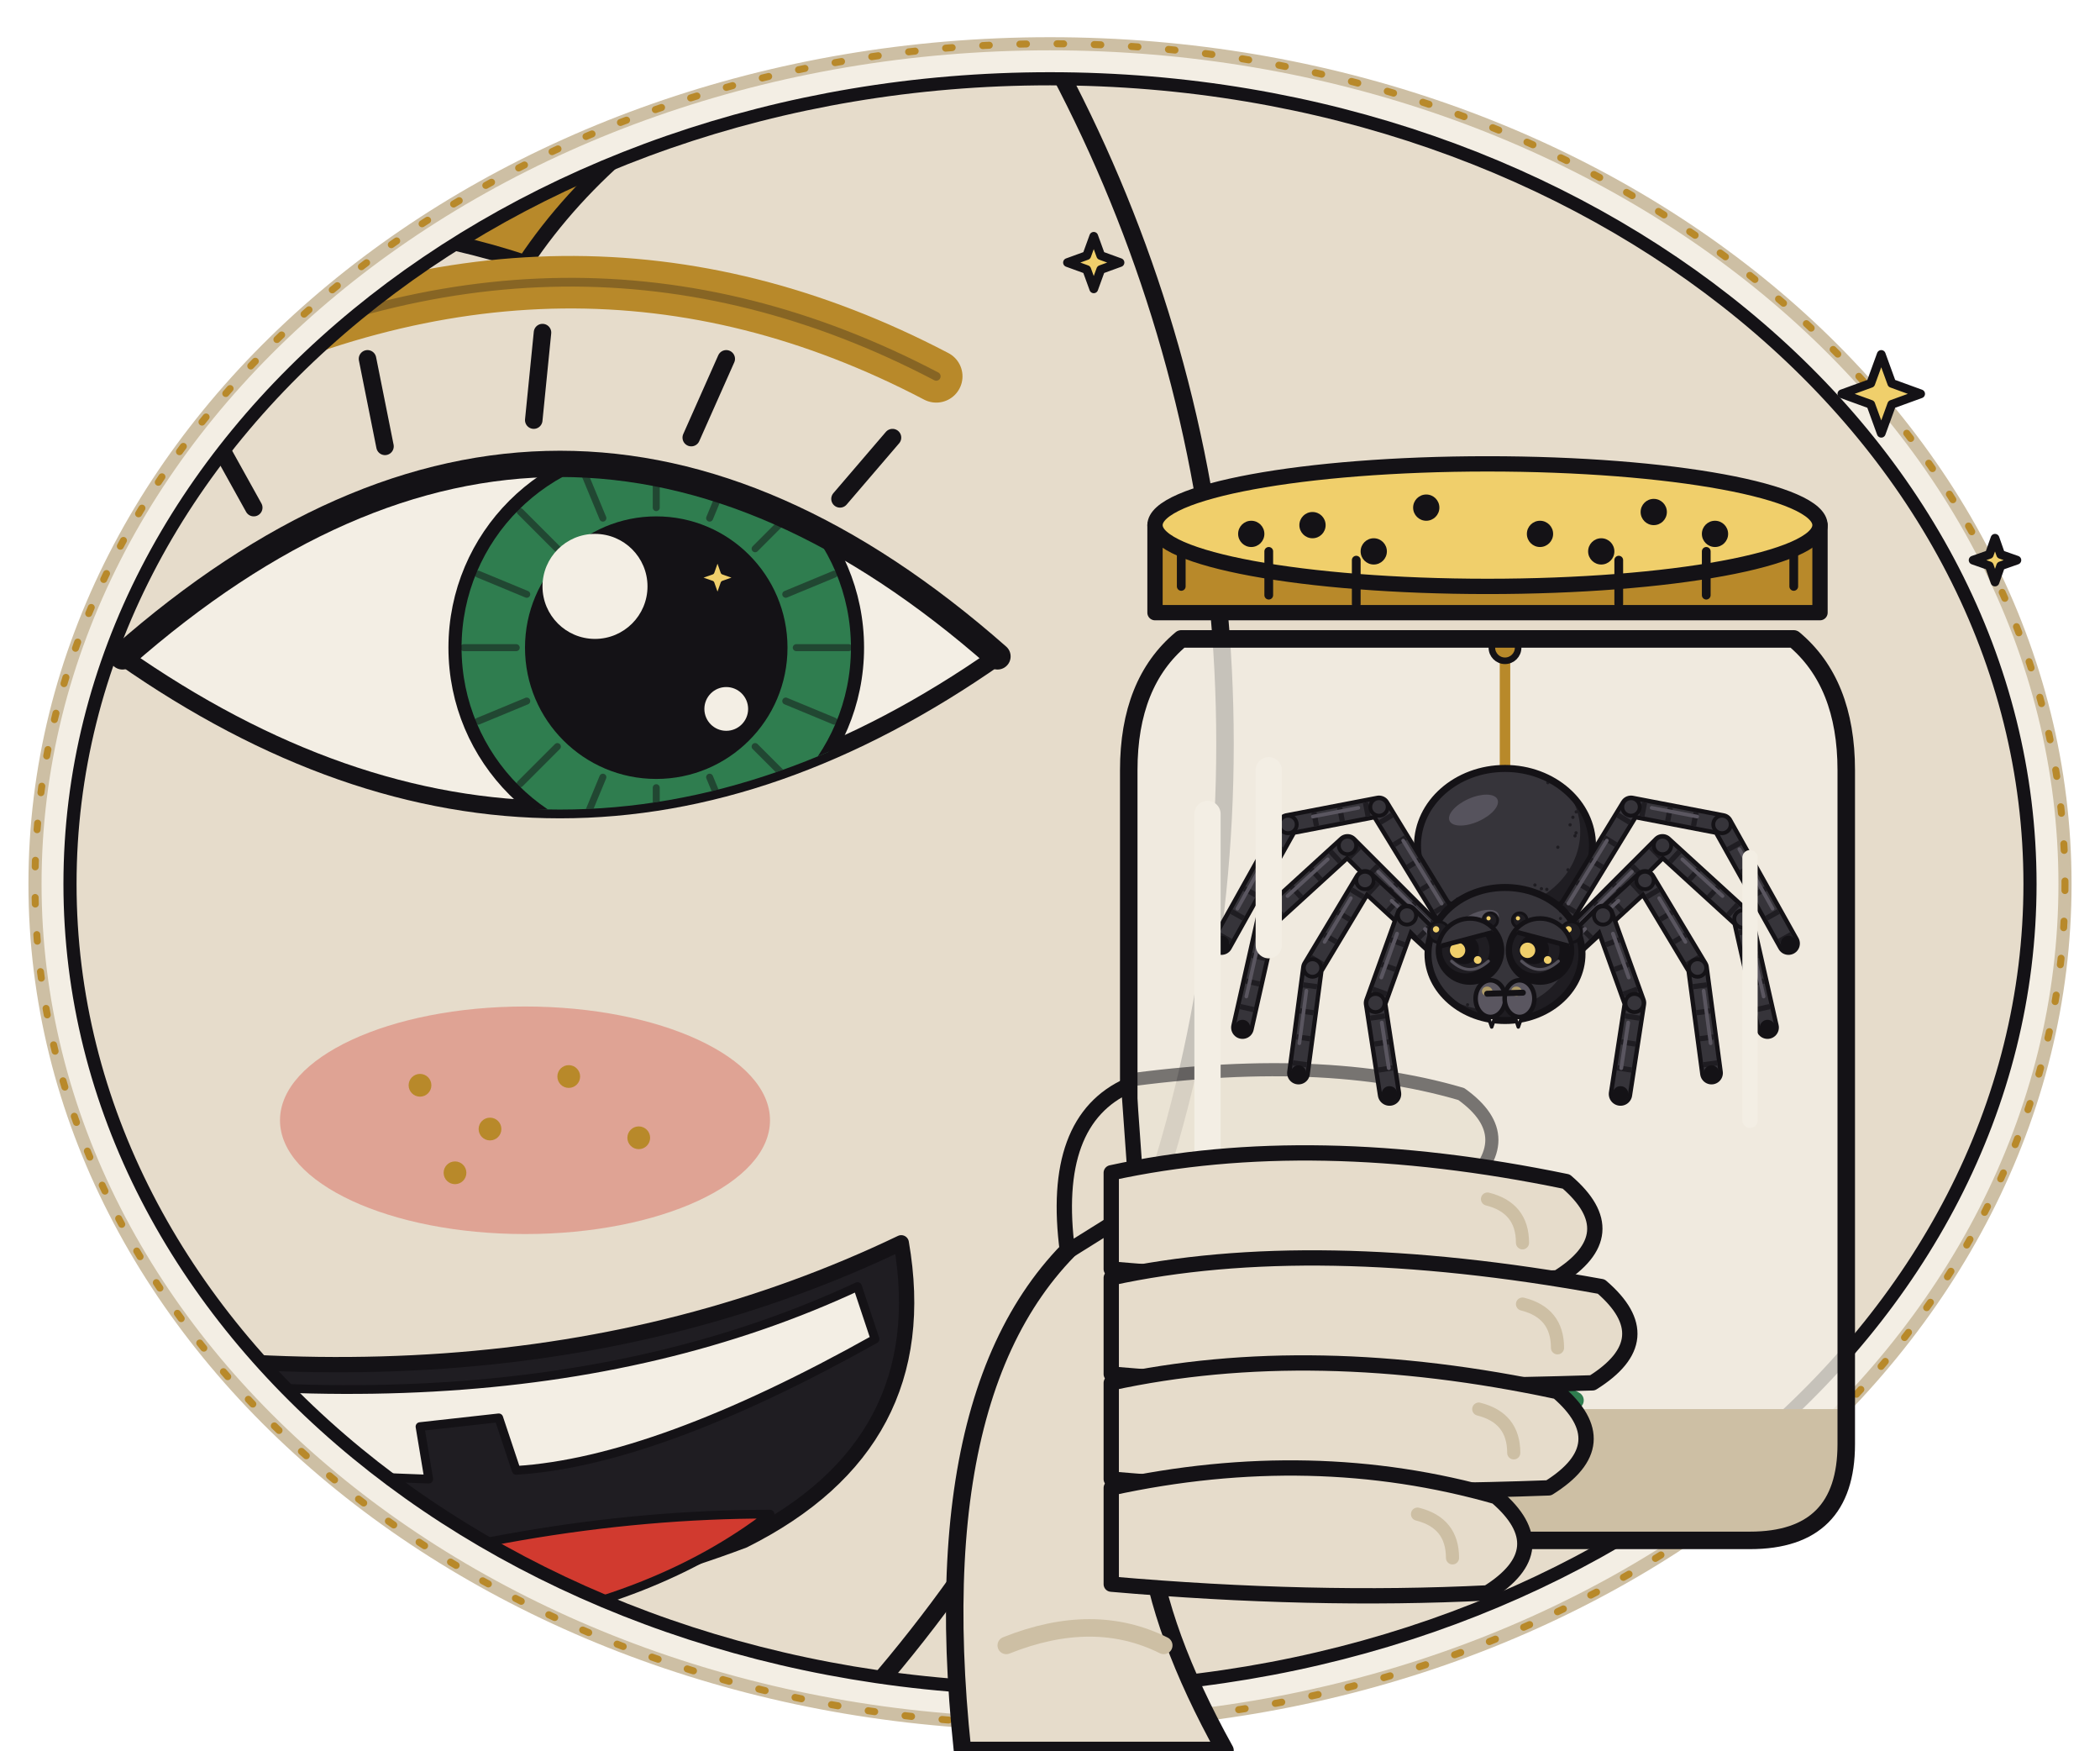
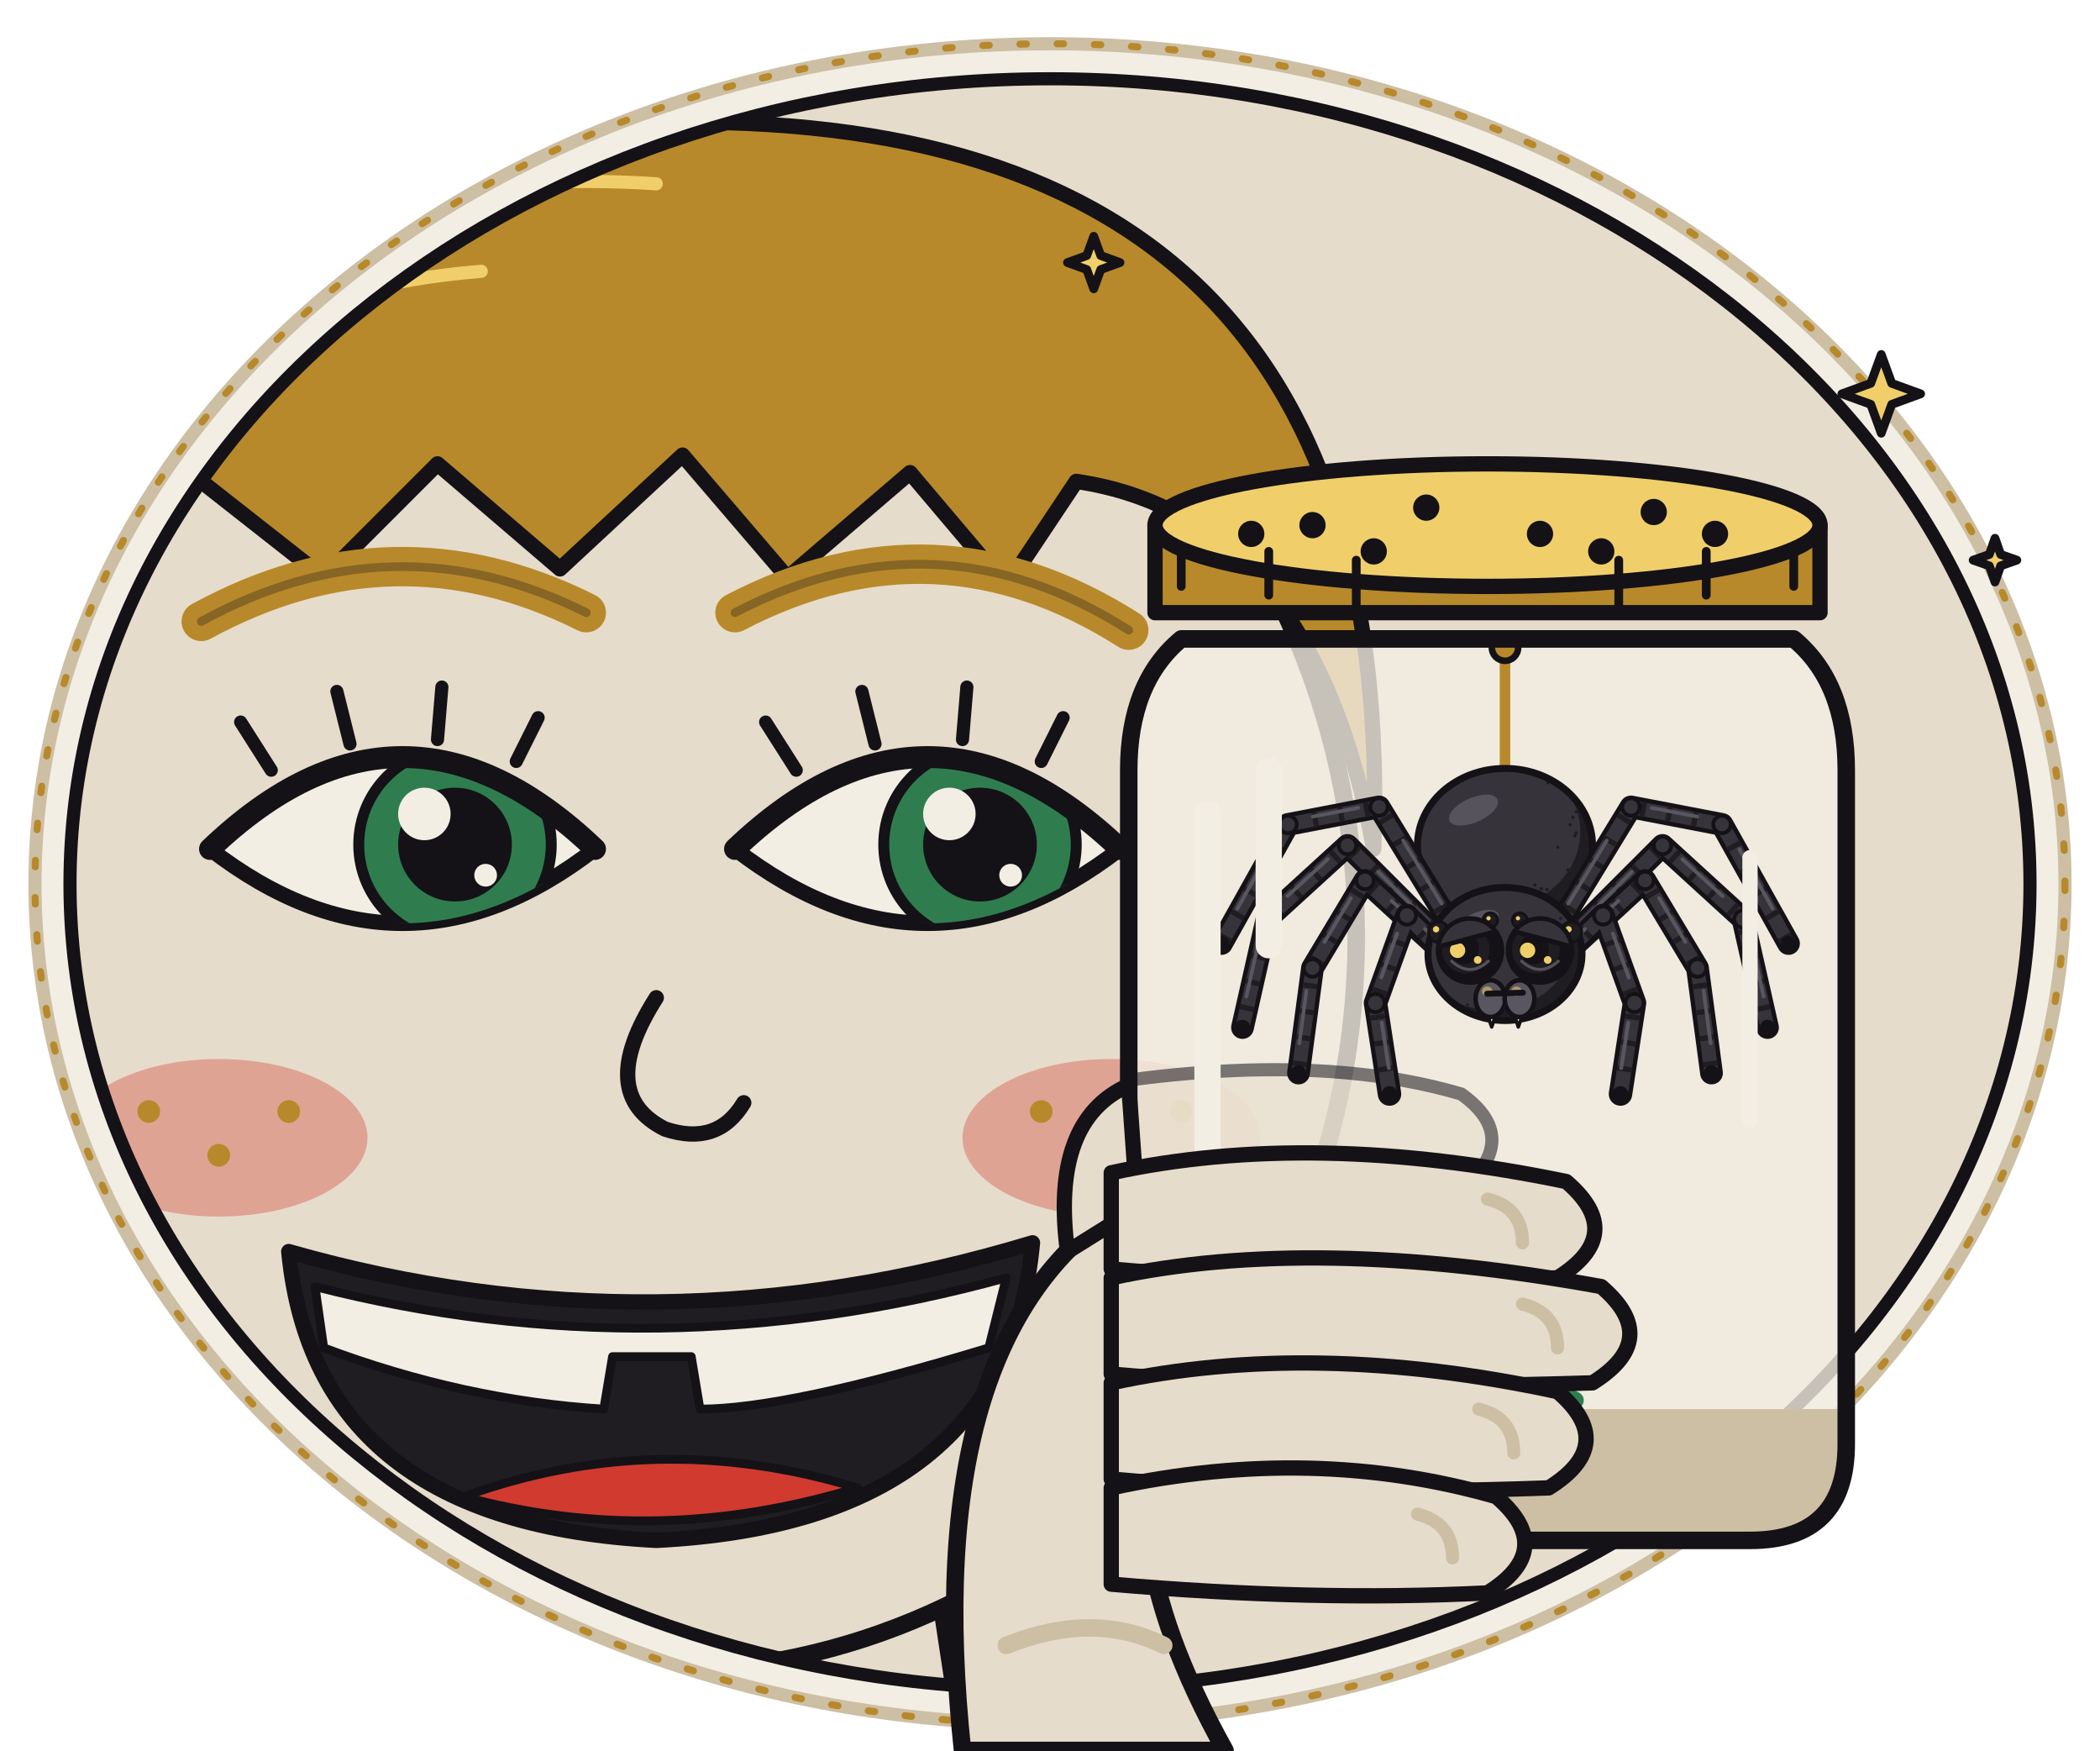
<svg xmlns="http://www.w3.org/2000/svg" viewBox="0 0 480 400" role="img" aria-labelledby="creature-child-title">
  <clipPath id="cr-kid-ov0">
    <ellipse cx="240" cy="202" rx="224" ry="184" fill="#000" />
  </clipPath>
  <ellipse cx="240" cy="202" rx="232" ry="192" fill="#f3eee4" stroke="#cdbfa4" stroke-width="3" />
  <ellipse cx="240" cy="202" rx="224" ry="184" fill="#e6dccb" stroke="#cdbfa4" stroke-width="2.5" />
  <g clip-path="url(#cr-kid-ov0)">
-     <circle cx="-50" cy="170" r="330" fill="#e6dccb" stroke="#141216" stroke-width="4" />
-     <path d="M-40 20 Q60 -30 180 10 Q140 30 120 60 Q60 40 -40 60 Z" fill="#b8892a" stroke="#141216" stroke-width="3.5" stroke-linecap="round" stroke-linejoin="round" />
-     <path d="M60 28 q30 -6 60 4 M10 40 q30 -8 60 0" fill="none" stroke="#f0cf6b" stroke-width="3" stroke-linecap="round" stroke-linejoin="round" />
-     <path d="M40 88 Q130 42 214 86" fill="none" stroke="#b8892a" stroke-width="12" stroke-linecap="round" stroke-linejoin="round" />
-     <path d="M40 88 Q130 42 214 86" fill="none" stroke="#141216" stroke-width="2" stroke-linecap="round" stroke-linejoin="round" opacity="0.3" />
-     <path d="M28 150 Q128 62 228 150 Q128 220 28 150 Z" fill="#f3eee4" stroke="#141216" stroke-width="4" stroke-linecap="round" stroke-linejoin="round" />
+     <path d="M80 400 L90 334 L210 334 L220 400 Z" fill="#e6dccb" stroke="#141216" stroke-width="3.5" stroke-linecap="round" stroke-linejoin="round" />
+     <ellipse cx="-8" cy="220" rx="26" ry="40" fill="#e6dccb" stroke="#141216" stroke-width="3.5" />
+     <ellipse cx="150" cy="214" rx="160" ry="168" fill="#e6dccb" stroke="#141216" stroke-width="4" />
+     <path d="M-14 194 Q-20 24 150 28 Q320 24 314 194 Q300 118 246 110 L230 134 L208 108 L180 132 L156 104 L128 130 L100 106 L74 132 L46 110 Q0 118 -14 194 Z" fill="#b8892a" stroke="#141216" stroke-width="3.5" stroke-linecap="round" stroke-linejoin="round" />
+     <path d="M40 64 q50 -26 110 -22 M20 96 q40 -30 90 -34" fill="none" stroke="#f0cf6b" stroke-width="3" stroke-linecap="round" stroke-linejoin="round" />
+     <path d="M48 194 Q92 152 136 194 Q92 228 48 194 Z" fill="#f3eee4" stroke="#141216" stroke-width="3.5" stroke-linecap="round" stroke-linejoin="round" />
    <clipPath id="cr-kid-eye1">
-       <path d="M28 150 Q128 62 228 150 Q128 220 28 150 Z" />
+       <path d="M48 194 Q92 152 136 194 Q92 228 48 194 Z" />
    </clipPath>
    <g clip-path="url(#cr-kid-eye1)">
-       <circle cx="150" cy="148" r="46" fill="#2f7d4f" stroke="#141216" stroke-width="3" />
-       <circle cx="150" cy="148" r="30" fill="#141216" />
-       <path d="M182 148 L194 148M179.6 160.2 L190.7 164.8M172.6 170.6 L181.1 179.1M162.2 177.6 L166.8 188.7M150 180 L150 192M137.8 177.6 L133.2 188.7M127.4 170.6 L118.9 179.1M120.4 160.2 L109.3 164.8M118 148 L106 148M120.4 135.8 L109.3 131.2M127.4 125.4 L118.9 116.9M137.8 118.4 L133.2 107.3M150 116 L150 104M162.2 118.4 L166.8 107.3M172.6 125.4 L181.1 116.9M179.6 135.8 L190.7 131.2" fill="none" stroke="#141216" stroke-width="1.6" stroke-linecap="round" stroke-linejoin="round" opacity="0.5" />
-       <circle cx="136" cy="134" r="12" fill="#f3eee4" />
-       <circle cx="166" cy="162" r="5" fill="#f3eee4" />
-       <path d="M164 127L165.3 130.7L169 132L165.3 133.3L164 137L162.7 133.3L159 132L162.7 130.7Z" fill="#f0cf6b" stroke="#141216" stroke-width="1.2" stroke-linecap="round" stroke-linejoin="round" />
-       <path d="M28 150 Q128 62 228 150 L238 80 L18 80 Z" fill="#e6dccb" opacity="0" />
+       <circle cx="104" cy="193" r="22" fill="#2f7d4f" stroke="#141216" stroke-width="2.5" />
+       <circle cx="104" cy="193" r="13" fill="#141216" />
+       <circle cx="97" cy="186" r="6" fill="#f3eee4" />
+       <circle cx="111" cy="200" r="2.6" fill="#f3eee4" />
    </g>
-     <path d="M28 150 Q128 62 228 150" fill="none" stroke="#141216" stroke-width="6" stroke-linecap="round" stroke-linejoin="round" />
-     <path d="M58 116 l-10 -18 M88 102 l-4 -20 M122 96 l2 -20 M158 100 l8 -18 M192 114 l12 -14" fill="none" stroke="#141216" stroke-width="4" stroke-linecap="round" stroke-linejoin="round" />
-     <ellipse cx="120" cy="256" rx="56" ry="26" fill="#d13a2f" opacity="0.35" />
-     <circle cx="96" cy="248" r="2.6" fill="#b8892a" />
-     <circle cx="112" cy="258" r="2.6" fill="#b8892a" />
-     <circle cx="130" cy="246" r="2.6" fill="#b8892a" />
-     <circle cx="146" cy="260" r="2.6" fill="#b8892a" />
-     <circle cx="104" cy="268" r="2.6" fill="#b8892a" />
-     <path d="M-20 300 Q110 330 206 284 Q214 330 170 352 Q80 386 -20 350 Z" fill="#1f1d22" stroke="#141216" stroke-width="3.5" stroke-linecap="round" stroke-linejoin="round" />
-     <path d="M-20 306 Q110 334 196 294 L200 306 Q150 334 118 336 L114 324 L96 326 L98 338 Q40 336 -20 326 Z" fill="#f3eee4" stroke="#141216" stroke-width="2" stroke-linecap="round" stroke-linejoin="round" />
-     <path d="M60 366 Q120 346 176 346 Q150 366 110 372 Q84 374 60 366 Z" fill="#d13a2f" stroke="#141216" stroke-width="2" stroke-linecap="round" stroke-linejoin="round" />
+     <path d="M48 194 Q92 152 136 194" fill="none" stroke="#141216" stroke-width="5" stroke-linecap="round" stroke-linejoin="round" />
+     <path d="M62 176 l-7 -11 M80 170 l-3 -12 M100 169 l1 -12 M118 174 l5 -10" fill="none" stroke="#141216" stroke-width="3" stroke-linecap="round" stroke-linejoin="round" />
+     <path d="M168 194 Q212 152 256 194 Q212 228 168 194 Z" fill="#f3eee4" stroke="#141216" stroke-width="3.5" stroke-linecap="round" stroke-linejoin="round" />
+     <clipPath id="cr-kid-eye2">
+       <path d="M168 194 Q212 152 256 194 Q212 228 168 194 Z" />
+     </clipPath>
+     <g clip-path="url(#cr-kid-eye2)">
+       <circle cx="224" cy="193" r="22" fill="#2f7d4f" stroke="#141216" stroke-width="2.5" />
+       <circle cx="224" cy="193" r="13" fill="#141216" />
+       <circle cx="217" cy="186" r="6" fill="#f3eee4" />
+       <circle cx="231" cy="200" r="2.6" fill="#f3eee4" />
+     </g>
+     <path d="M168 194 Q212 152 256 194" fill="none" stroke="#141216" stroke-width="5" stroke-linecap="round" stroke-linejoin="round" />
+     <path d="M182 176 l-7 -11 M200 170 l-3 -12 M220 169 l1 -12 M238 174 l5 -10" fill="none" stroke="#141216" stroke-width="3" stroke-linecap="round" stroke-linejoin="round" />
+     <path d="M46 142 Q90 118 134 140 M168 140 Q214 116 258 144" fill="none" stroke="#b8892a" stroke-width="9" stroke-linecap="round" stroke-linejoin="round" />
+     <path d="M46 142 Q90 118 134 140 M168 140 Q214 116 258 144" fill="none" stroke="#141216" stroke-width="2" stroke-linecap="round" stroke-linejoin="round" opacity="0.3" />
+     <path d="M150 228 q-14 22 2 30 q12 4 18 -6" fill="none" stroke="#141216" stroke-width="3.5" stroke-linecap="round" stroke-linejoin="round" />
+     <ellipse cx="50" cy="260" rx="34" ry="18" fill="#d13a2f" opacity="0.35" />
+     <ellipse cx="254" cy="260" rx="34" ry="18" fill="#d13a2f" opacity="0.35" />
+     <circle cx="34" cy="254" r="2.6" fill="#b8892a" />
+     <circle cx="50" cy="264" r="2.6" fill="#b8892a" />
+     <circle cx="66" cy="254" r="2.6" fill="#b8892a" />
+     <circle cx="238" cy="254" r="2.6" fill="#b8892a" />
+     <circle cx="254" cy="264" r="2.6" fill="#b8892a" />
+     <circle cx="270" cy="254" r="2.6" fill="#b8892a" />
+     <path d="M66 286 Q150 310 236 284 Q230 348 150 352 Q72 348 66 286 Z" fill="#1f1d22" stroke="#141216" stroke-width="3.5" stroke-linecap="round" stroke-linejoin="round" />
+     <path d="M72 294 Q150 314 230 292 L226 308 Q180 322 160 322 L158 310 L140 310 L138 322 Q106 320 74 308 Z" fill="#f3eee4" stroke="#141216" stroke-width="2" stroke-linecap="round" stroke-linejoin="round" />
+     <path d="M106 342 Q150 326 196 340 Q150 354 106 342 Z" fill="#d13a2f" stroke="#141216" stroke-width="2" stroke-linecap="round" stroke-linejoin="round" />
  </g>
  <ellipse cx="240" cy="202" rx="224" ry="184" fill="none" stroke="#141216" stroke-width="3" />
  <ellipse cx="240" cy="202" rx="232" ry="192" fill="none" stroke="#b8892a" stroke-width="1.6" stroke-dasharray="1.5 7" stroke-linecap="round" />
-   <clipPath id="cr-kid-jar2">
+   <clipPath id="cr-kid-jar3">
    <path d="M270 146 Q258 156 258 176 V330 Q258 352 280 352 H400 Q422 352 422 330 V176 Q422 156 410 146 Z" />
  </clipPath>
  <path d="M270 146 Q258 156 258 176 V330 Q258 352 280 352 H400 Q422 352 422 330 V176 Q422 156 410 146 Z" fill="#f3eee4" opacity="0.8" />
-   <g clip-path="url(#cr-kid-jar2)">
+   <g clip-path="url(#cr-kid-jar3)">
    <path d="M250 322 H430 V366 H250 Z" fill="#cdbfa4" />
    <path d="M280 322 q20 -14 40 -2 q18 -12 40 0" fill="none" stroke="#2f7d4f" stroke-width="4" stroke-linecap="round" stroke-linejoin="round" />
    <path d="M250 248 Q300 240 334 250 Q348 260 334 272 Q300 278 250 274 Z" fill="#e6dccb" stroke="#141216" stroke-width="3" stroke-linecap="round" stroke-linejoin="round" opacity="0.55" />
    <path d="M344 148 V177.6" fill="none" stroke="#b8892a" stroke-width="2.4" stroke-linecap="round" stroke-linejoin="round" />
    <circle cx="344" cy="148" r="3" fill="#b8892a" stroke="#141216" stroke-width="1.5" />
    <g transform="translate(344 218) rotate(0) scale(0.4 0.4)">
      <g transform="rotate(0 0 -62)">
-         <clipPath id="cr-kid-c3">
+         <clipPath id="cr-kid-c4">
          <ellipse cx="0" cy="-62" rx="50" ry="44" fill="#000" />
        </clipPath>
        <ellipse cx="0" cy="-62" rx="50" ry="44" fill="#1f1d22" />
-         <g clip-path="url(#cr-kid-c3)">
+         <g clip-path="url(#cr-kid-c4)">
          <ellipse cx="-8" cy="-69.9" rx="51" ry="44.9" fill="#36343a" />
          <path d="M23.9 -36.9h0M36 -48.1h0M24.5 -97.9h0M5 -29.3h0M-25.9 -30.8h0M30.2 -61h0M40 -67.5h0M40.6 -69.2h0M37.2 -73.8h0M19.5 -35.4h0M-27.3 -31.3h0M-28.1 -30.4h0M-18.5 -33.8h0M17.1 -39.4h0M40.7 -81.2h0M20.8 -37.3h0M38.8 -78.1h0" stroke="#1f1d22" stroke-width="1.9" stroke-linecap="round" />
          <ellipse cx="-18" cy="-82.2" rx="15" ry="7" fill="#5a5660" transform="rotate(-24 -18 -82.2)" opacity="0.9" />
        </g>
        <ellipse cx="0" cy="-62" rx="50" ry="44" fill="none" stroke="#141216" stroke-width="4" />
      </g>
      <g>
        <path d="M28 -12 L72 -84 L124 -74 L162 -6" fill="none" stroke="#141216" stroke-width="13" stroke-linecap="round" stroke-linejoin="round" />
        <path d="M28 -12 L72 -84 L124 -74 L162 -6" fill="none" stroke="#36343a" stroke-width="8" stroke-linecap="round" stroke-linejoin="round" />
        <path d="M28 -12 L72 -84 L124 -74 L162 -6" fill="none" stroke="#1f1d22" stroke-width="8" stroke-dasharray="3 12" stroke-linejoin="round" />
        <path d="M36.2 -28.8 L58.2 -64.8M83.8 -83.5 L109.8 -78.5M133.9 -59.9 L152.9 -25.9" stroke="#5a5660" stroke-width="2.1" stroke-linecap="round" fill="none" />
        <circle cx="72" cy="-84" r="5" fill="#36343a" stroke="#141216" stroke-width="2.2" />
        <circle cx="124" cy="-74" r="5" fill="#36343a" stroke="#141216" stroke-width="2.2" />
        <circle cx="162" cy="-6" r="4.4" fill="#141216" />
      </g>
      <g>
        <path d="M-28 -12 L-72 -84 L-124 -74 L-162 -6" fill="none" stroke="#141216" stroke-width="13" stroke-linecap="round" stroke-linejoin="round" />
        <path d="M-28 -12 L-72 -84 L-124 -74 L-162 -6" fill="none" stroke="#36343a" stroke-width="8" stroke-linecap="round" stroke-linejoin="round" />
        <path d="M-28 -12 L-72 -84 L-124 -74 L-162 -6" fill="none" stroke="#1f1d22" stroke-width="8" stroke-dasharray="3 12" stroke-linejoin="round" />
        <path d="M-36.2 -28.8 L-58.2 -64.8M-83.8 -83.5 L-109.8 -78.5M-133.9 -59.9 L-152.9 -25.9" stroke="#5a5660" stroke-width="2.1" stroke-linecap="round" fill="none" />
        <circle cx="-72" cy="-84" r="5" fill="#36343a" stroke="#141216" stroke-width="2.2" />
        <circle cx="-124" cy="-74" r="5" fill="#36343a" stroke="#141216" stroke-width="2.2" />
        <circle cx="-162" cy="-6" r="4.4" fill="#141216" />
      </g>
      <g>
        <path d="M32 -4 L90 -62 L136 -20 L150 42" fill="none" stroke="#141216" stroke-width="13" stroke-linecap="round" stroke-linejoin="round" />
        <path d="M32 -4 L90 -62 L136 -20 L150 42" fill="none" stroke="#36343a" stroke-width="8" stroke-linecap="round" stroke-linejoin="round" />
        <path d="M32 -4 L90 -62 L136 -20 L150 42" fill="none" stroke="#1f1d22" stroke-width="8" stroke-dasharray="3 12" stroke-linejoin="round" />
        <path d="M43.5 -18 L72.5 -47M101.3 -54.1 L124.3 -33.1M140.8 -6.7 L147.8 24.3" stroke="#5a5660" stroke-width="2.1" stroke-linecap="round" fill="none" />
        <circle cx="90" cy="-62" r="5" fill="#36343a" stroke="#141216" stroke-width="2.2" />
        <circle cx="136" cy="-20" r="5" fill="#36343a" stroke="#141216" stroke-width="2.2" />
        <circle cx="150" cy="42" r="4.4" fill="#141216" />
      </g>
      <g>
        <path d="M-32 -4 L-90 -62 L-136 -20 L-150 42" fill="none" stroke="#141216" stroke-width="13" stroke-linecap="round" stroke-linejoin="round" />
        <path d="M-32 -4 L-90 -62 L-136 -20 L-150 42" fill="none" stroke="#36343a" stroke-width="8" stroke-linecap="round" stroke-linejoin="round" />
        <path d="M-32 -4 L-90 -62 L-136 -20 L-150 42" fill="none" stroke="#1f1d22" stroke-width="8" stroke-dasharray="3 12" stroke-linejoin="round" />
        <path d="M-43.5 -18 L-72.5 -47M-101.3 -54.1 L-124.3 -33.1M-140.8 -6.7 L-147.8 24.3" stroke="#5a5660" stroke-width="2.1" stroke-linecap="round" fill="none" />
        <circle cx="-90" cy="-62" r="5" fill="#36343a" stroke="#141216" stroke-width="2.2" />
        <circle cx="-136" cy="-20" r="5" fill="#36343a" stroke="#141216" stroke-width="2.2" />
        <circle cx="-150" cy="42" r="4.4" fill="#141216" />
      </g>
      <g>
        <path d="M30 4 L80 -42 L110 8 L118 68" fill="none" stroke="#141216" stroke-width="13" stroke-linecap="round" stroke-linejoin="round" />
        <path d="M30 4 L80 -42 L110 8 L118 68" fill="none" stroke="#36343a" stroke-width="8" stroke-linecap="round" stroke-linejoin="round" />
        <path d="M30 4 L80 -42 L110 8 L118 68" fill="none" stroke="#1f1d22" stroke-width="8" stroke-dasharray="3 12" stroke-linejoin="round" />
        <path d="M39.8 -7.4 L64.8 -30.4M88.1 -31.9 L103.1 -6.9M113.5 21 L117.5 51" stroke="#5a5660" stroke-width="2.1" stroke-linecap="round" fill="none" />
        <circle cx="80" cy="-42" r="5" fill="#36343a" stroke="#141216" stroke-width="2.2" />
        <circle cx="110" cy="8" r="5" fill="#36343a" stroke="#141216" stroke-width="2.2" />
        <circle cx="118" cy="68" r="4.4" fill="#141216" />
      </g>
      <g>
        <path d="M-30 4 L-80 -42 L-110 8 L-118 68" fill="none" stroke="#141216" stroke-width="13" stroke-linecap="round" stroke-linejoin="round" />
        <path d="M-30 4 L-80 -42 L-110 8 L-118 68" fill="none" stroke="#36343a" stroke-width="8" stroke-linecap="round" stroke-linejoin="round" />
        <path d="M-30 4 L-80 -42 L-110 8 L-118 68" fill="none" stroke="#1f1d22" stroke-width="8" stroke-dasharray="3 12" stroke-linejoin="round" />
        <path d="M-39.8 -7.4 L-64.8 -30.4M-88.1 -31.9 L-103.1 -6.9M-113.5 21 L-117.5 51" stroke="#5a5660" stroke-width="2.1" stroke-linecap="round" fill="none" />
        <circle cx="-80" cy="-42" r="5" fill="#36343a" stroke="#141216" stroke-width="2.2" />
        <circle cx="-110" cy="8" r="5" fill="#36343a" stroke="#141216" stroke-width="2.2" />
        <circle cx="-118" cy="68" r="4.4" fill="#141216" />
      </g>
      <g>
        <path d="M24 10 L56 -22 L74 28 L66 80" fill="none" stroke="#141216" stroke-width="13.4" stroke-linecap="round" stroke-linejoin="round" />
        <path d="M24 10 L56 -22 L74 28 L66 80" fill="none" stroke="#36343a" stroke-width="8.4" stroke-linecap="round" stroke-linejoin="round" />
        <path d="M24 10 L56 -22 L74 28 L66 80" fill="none" stroke="#1f1d22" stroke-width="8.4" stroke-dasharray="3 12" stroke-linejoin="round" />
        <path d="M29.7 1.7 L45.7 -14.3M61.7 -11.6 L70.7 13.4M70.4 39.2 L66.4 65.2" stroke="#5a5660" stroke-width="2.2" stroke-linecap="round" fill="none" />
        <circle cx="56" cy="-22" r="5.2" fill="#36343a" stroke="#141216" stroke-width="2.2" />
        <circle cx="74" cy="28" r="5.2" fill="#36343a" stroke="#141216" stroke-width="2.2" />
        <circle cx="66" cy="80" r="4.5" fill="#141216" />
      </g>
      <g>
        <path d="M-24 10 L-56 -22 L-74 28 L-66 80" fill="none" stroke="#141216" stroke-width="13.4" stroke-linecap="round" stroke-linejoin="round" />
        <path d="M-24 10 L-56 -22 L-74 28 L-66 80" fill="none" stroke="#36343a" stroke-width="8.4" stroke-linecap="round" stroke-linejoin="round" />
        <path d="M-24 10 L-56 -22 L-74 28 L-66 80" fill="none" stroke="#1f1d22" stroke-width="8.4" stroke-dasharray="3 12" stroke-linejoin="round" />
        <path d="M-29.7 1.7 L-45.7 -14.3M-61.7 -11.6 L-70.7 13.4M-70.4 39.2 L-66.4 65.2" stroke="#5a5660" stroke-width="2.2" stroke-linecap="round" fill="none" />
        <circle cx="-56" cy="-22" r="5.2" fill="#36343a" stroke="#141216" stroke-width="2.2" />
        <circle cx="-74" cy="28" r="5.2" fill="#36343a" stroke="#141216" stroke-width="2.2" />
        <circle cx="-66" cy="80" r="4.5" fill="#141216" />
      </g>
      <g transform="rotate(0 0 0)">
-         <clipPath id="cr-kid-c4">
+         <clipPath id="cr-kid-c5">
          <ellipse cx="0" cy="0" rx="44" ry="38" fill="#000" />
        </clipPath>
        <ellipse cx="0" cy="0" rx="44" ry="38" fill="#1f1d22" />
-         <g clip-path="url(#cr-kid-c4)">
+         <g clip-path="url(#cr-kid-c5)">
          <ellipse cx="-7" cy="-6.8" rx="44.9" ry="38.8" fill="#36343a" />
          <path d="M32 7.8h0M2.7 25.7h0M-21.4 29h0M-6.7 29.6h0M28.8 14.4h0M35.4 -15.9h0M8.3 23.8h0M32.3 3.1h0M32.7 9.9h0M31.8 7.7h0M31.7 -24.5h0M31.7 -20.3h0" stroke="#1f1d22" stroke-width="1.8" stroke-linecap="round" />
          <ellipse cx="-15.8" cy="-17.5" rx="13.2" ry="6.1" fill="#5a5660" transform="rotate(-24 -15.8 -17.5)" opacity="0.9" />
        </g>
        <ellipse cx="0" cy="0" rx="44" ry="38" fill="none" stroke="#141216" stroke-width="4" />
      </g>
      <path d="M-10.6 33.2 l3 8.5 l2.6 -7.6 Z" fill="#f3eee4" stroke="#141216" stroke-width="2" stroke-linecap="round" stroke-linejoin="round" />
      <path d="M10.6 33.2 l-3 8.5 l-2.5 -7.6 Z" fill="#f3eee4" stroke="#141216" stroke-width="2" stroke-linecap="round" stroke-linejoin="round" />
      <ellipse cx="-8.3" cy="25.5" rx="8.5" ry="10.5" fill="#5a5660" stroke="#141216" stroke-width="2.6" />
      <ellipse cx="8.3" cy="25.5" rx="8.5" ry="10.5" fill="#5a5660" stroke="#141216" stroke-width="2.6" />
      <ellipse cx="-10.2" cy="21.3" rx="3" ry="2.7" fill="#f0cf6b" opacity="0.55" />
      <ellipse cx="6.5" cy="21.3" rx="3" ry="2.7" fill="#f0cf6b" opacity="0.55" />
      <circle cx="-8.4" cy="-19.3" r="5" fill="#141216" />
      <circle cx="-8.4" cy="-19.3" r="3.4" fill="#1f1d22" />
      <circle cx="-9.4" cy="-20.4" r="1.2" fill="#f0cf6b" />
      <circle cx="8.4" cy="-19.3" r="5" fill="#141216" />
      <circle cx="8.4" cy="-19.3" r="3.4" fill="#1f1d22" />
      <circle cx="7.4" cy="-20.4" r="1.2" fill="#f0cf6b" />
      <circle cx="-37.8" cy="-12.5" r="6.7" fill="#141216" />
      <circle cx="-37.8" cy="-12.5" r="5.1" fill="#1f1d22" />
      <circle cx="-39.4" cy="-14.1" r="1.8" fill="#f0cf6b" />
      <circle cx="37.9" cy="-12.5" r="6.7" fill="#141216" />
      <circle cx="37.9" cy="-12.5" r="5.1" fill="#1f1d22" />
      <circle cx="36.3" cy="-14.1" r="1.8" fill="#f0cf6b" />
      <circle cx="-20" cy="-2" r="19.6" fill="#141216" />
-       <clipPath id="cr-kid-e5">
+       <clipPath id="cr-kid-e6">
        <circle cx="-20" cy="-2" r="17" fill="#000" />
      </clipPath>
-       <g clip-path="url(#cr-kid-e5)">
+       <g clip-path="url(#cr-kid-e6)">
        <circle cx="-20" cy="-2" r="17" fill="#141216" />
        <circle cx="-22.4" cy="-2.5" r="13.6" fill="#1f1d22" />
        <circle cx="-23.4" cy="-2.7" r="8.5" fill="#141216" />
        <path d="M-30.5 4.1 Q-20 13.6 -9.5 4.1" fill="none" stroke="#5a5660" stroke-width="1.7" stroke-linecap="round" stroke-linejoin="round" opacity="0.9" />
        <circle cx="-27.1" cy="-2.1" r="4.4" fill="#f0cf6b" />
        <circle cx="-15.6" cy="3.4" r="2.2" fill="#f0cf6b" />
        <path d="M-1.3 -22.4 L-1.3 -13.9 L-38.7 -4 L-38.7 -22.4 Z" fill="#36343a" />
        <path d="M-1.3 -13.9 L-38.7 -4" fill="none" stroke="#141216" stroke-width="2.72" stroke-linecap="round" stroke-linejoin="round" />
      </g>
      <circle cx="20" cy="-2" r="19.6" fill="#141216" />
-       <clipPath id="cr-kid-e6">
+       <clipPath id="cr-kid-e7">
        <circle cx="20" cy="-2" r="17" fill="#000" />
      </clipPath>
-       <g clip-path="url(#cr-kid-e6)">
+       <g clip-path="url(#cr-kid-e7)">
        <circle cx="20" cy="-2" r="17" fill="#141216" />
        <circle cx="17.6" cy="-2.5" r="13.6" fill="#1f1d22" />
        <circle cx="16.6" cy="-2.7" r="8.5" fill="#141216" />
        <path d="M9.5 4.1 Q20 13.6 30.5 4.1" fill="none" stroke="#5a5660" stroke-width="1.7" stroke-linecap="round" stroke-linejoin="round" opacity="0.9" />
        <circle cx="12.9" cy="-2.1" r="4.4" fill="#f0cf6b" />
        <circle cx="24.4" cy="3.4" r="2.2" fill="#f0cf6b" />
        <path d="M1.3 -22.4 L1.3 -13.9 L38.7 -4 L38.7 -22.4 Z" fill="#36343a" />
        <path d="M1.3 -13.9 L38.7 -4" fill="none" stroke="#141216" stroke-width="2.72" stroke-linecap="round" stroke-linejoin="round" />
      </g>
      <path d="M-10.2 22.7 L10.2 22.1" fill="none" stroke="#141216" stroke-width="3.4" stroke-linecap="round" stroke-linejoin="round" />
    </g>
  </g>
  <path d="M270 146 Q258 156 258 176 V330 Q258 352 280 352 H400 Q422 352 422 330 V176 Q422 156 410 146 Z" fill="none" stroke="#141216" stroke-width="4" stroke-linecap="round" stroke-linejoin="round" />
  <path d="M276 186 V306 M290 176 V216" fill="none" stroke="#f3eee4" stroke-width="6" stroke-linecap="round" stroke-linejoin="round" />
  <path d="M400 196 V256" fill="none" stroke="#f3eee4" stroke-width="3.5" stroke-linecap="round" stroke-linejoin="round" />
  <path d="M264 140 H416 V120 H264 Z" fill="#b8892a" stroke="#141216" stroke-width="3.5" stroke-linecap="round" stroke-linejoin="round" />
  <ellipse cx="340" cy="120" rx="76" ry="14" fill="#f0cf6b" stroke="#141216" stroke-width="3.5" />
  <circle cx="300" cy="120" r="3" fill="#141216" />
  <circle cx="326" cy="116" r="3" fill="#141216" />
  <circle cx="352" cy="122" r="3" fill="#141216" />
  <circle cx="378" cy="117" r="3" fill="#141216" />
  <circle cx="314" cy="126" r="3" fill="#141216" />
  <circle cx="366" cy="126" r="3" fill="#141216" />
  <circle cx="392" cy="122" r="3" fill="#141216" />
  <circle cx="286" cy="122" r="3" fill="#141216" />
  <path d="M270 134 V126 M290 136 V126 M310 138 V128 M370 138 V128 M390 136 V126 M410 134 V126" fill="none" stroke="#141216" stroke-width="2" stroke-linecap="round" stroke-linejoin="round" />
  <path d="M220 400 Q210 306 256 276 L270 316 Q250 346 280 400 Z" fill="#e6dccb" stroke="#141216" stroke-width="4" stroke-linecap="round" stroke-linejoin="round" />
  <path d="M244 286 Q240 256 258 248 L260 276 Z" fill="#e6dccb" stroke="#141216" stroke-width="3.5" stroke-linecap="round" stroke-linejoin="round" />
  <path d="M254 268 Q300 258 358 270 Q372 282 356 292 Q300 294 254 290 Z" fill="#e6dccb" stroke="#141216" stroke-width="3.5" stroke-linecap="round" stroke-linejoin="round" />
  <path d="M340 274 q8 2 8 10" fill="none" stroke="#cdbfa4" stroke-width="3" stroke-linecap="round" stroke-linejoin="round" />
  <path d="M254 292 Q300 282 366 294 Q380 306 364 316 Q300 318 254 314 Z" fill="#e6dccb" stroke="#141216" stroke-width="3.5" stroke-linecap="round" stroke-linejoin="round" />
  <path d="M348 298 q8 2 8 10" fill="none" stroke="#cdbfa4" stroke-width="3" stroke-linecap="round" stroke-linejoin="round" />
  <path d="M254 316 Q300 306 356 318 Q370 330 354 340 Q300 342 254 338 Z" fill="#e6dccb" stroke="#141216" stroke-width="3.5" stroke-linecap="round" stroke-linejoin="round" />
  <path d="M338 322 q8 2 8 10" fill="none" stroke="#cdbfa4" stroke-width="3" stroke-linecap="round" stroke-linejoin="round" />
  <path d="M254 340 Q300 330 342 342 Q356 354 340 364 Q300 366 254 362 Z" fill="#e6dccb" stroke="#141216" stroke-width="3.5" stroke-linecap="round" stroke-linejoin="round" />
  <path d="M324 346 q8 2 8 10" fill="none" stroke="#cdbfa4" stroke-width="3" stroke-linecap="round" stroke-linejoin="round" />
  <path d="M230 376 q20 -8 36 0" fill="none" stroke="#cdbfa4" stroke-width="4" stroke-linecap="round" stroke-linejoin="round" />
  <path d="M430 81L432.4 87.6L439 90L432.4 92.4L430 99L427.6 92.4L421 90L427.6 87.6Z" fill="#f0cf6b" stroke="#141216" stroke-width="2" stroke-linecap="round" stroke-linejoin="round" />
  <path d="M456 123L457.3 126.7L461 128L457.3 129.3L456 133L454.7 129.3L451 128L454.7 126.7Z" fill="#f0cf6b" stroke="#141216" stroke-width="2" stroke-linecap="round" stroke-linejoin="round" />
  <path d="M250 54L251.6 58.4L256 60L251.6 61.6L250 66L248.4 61.6L244 60L248.4 58.4Z" fill="#f0cf6b" stroke="#141216" stroke-width="2" stroke-linecap="round" stroke-linejoin="round" />
</svg>
